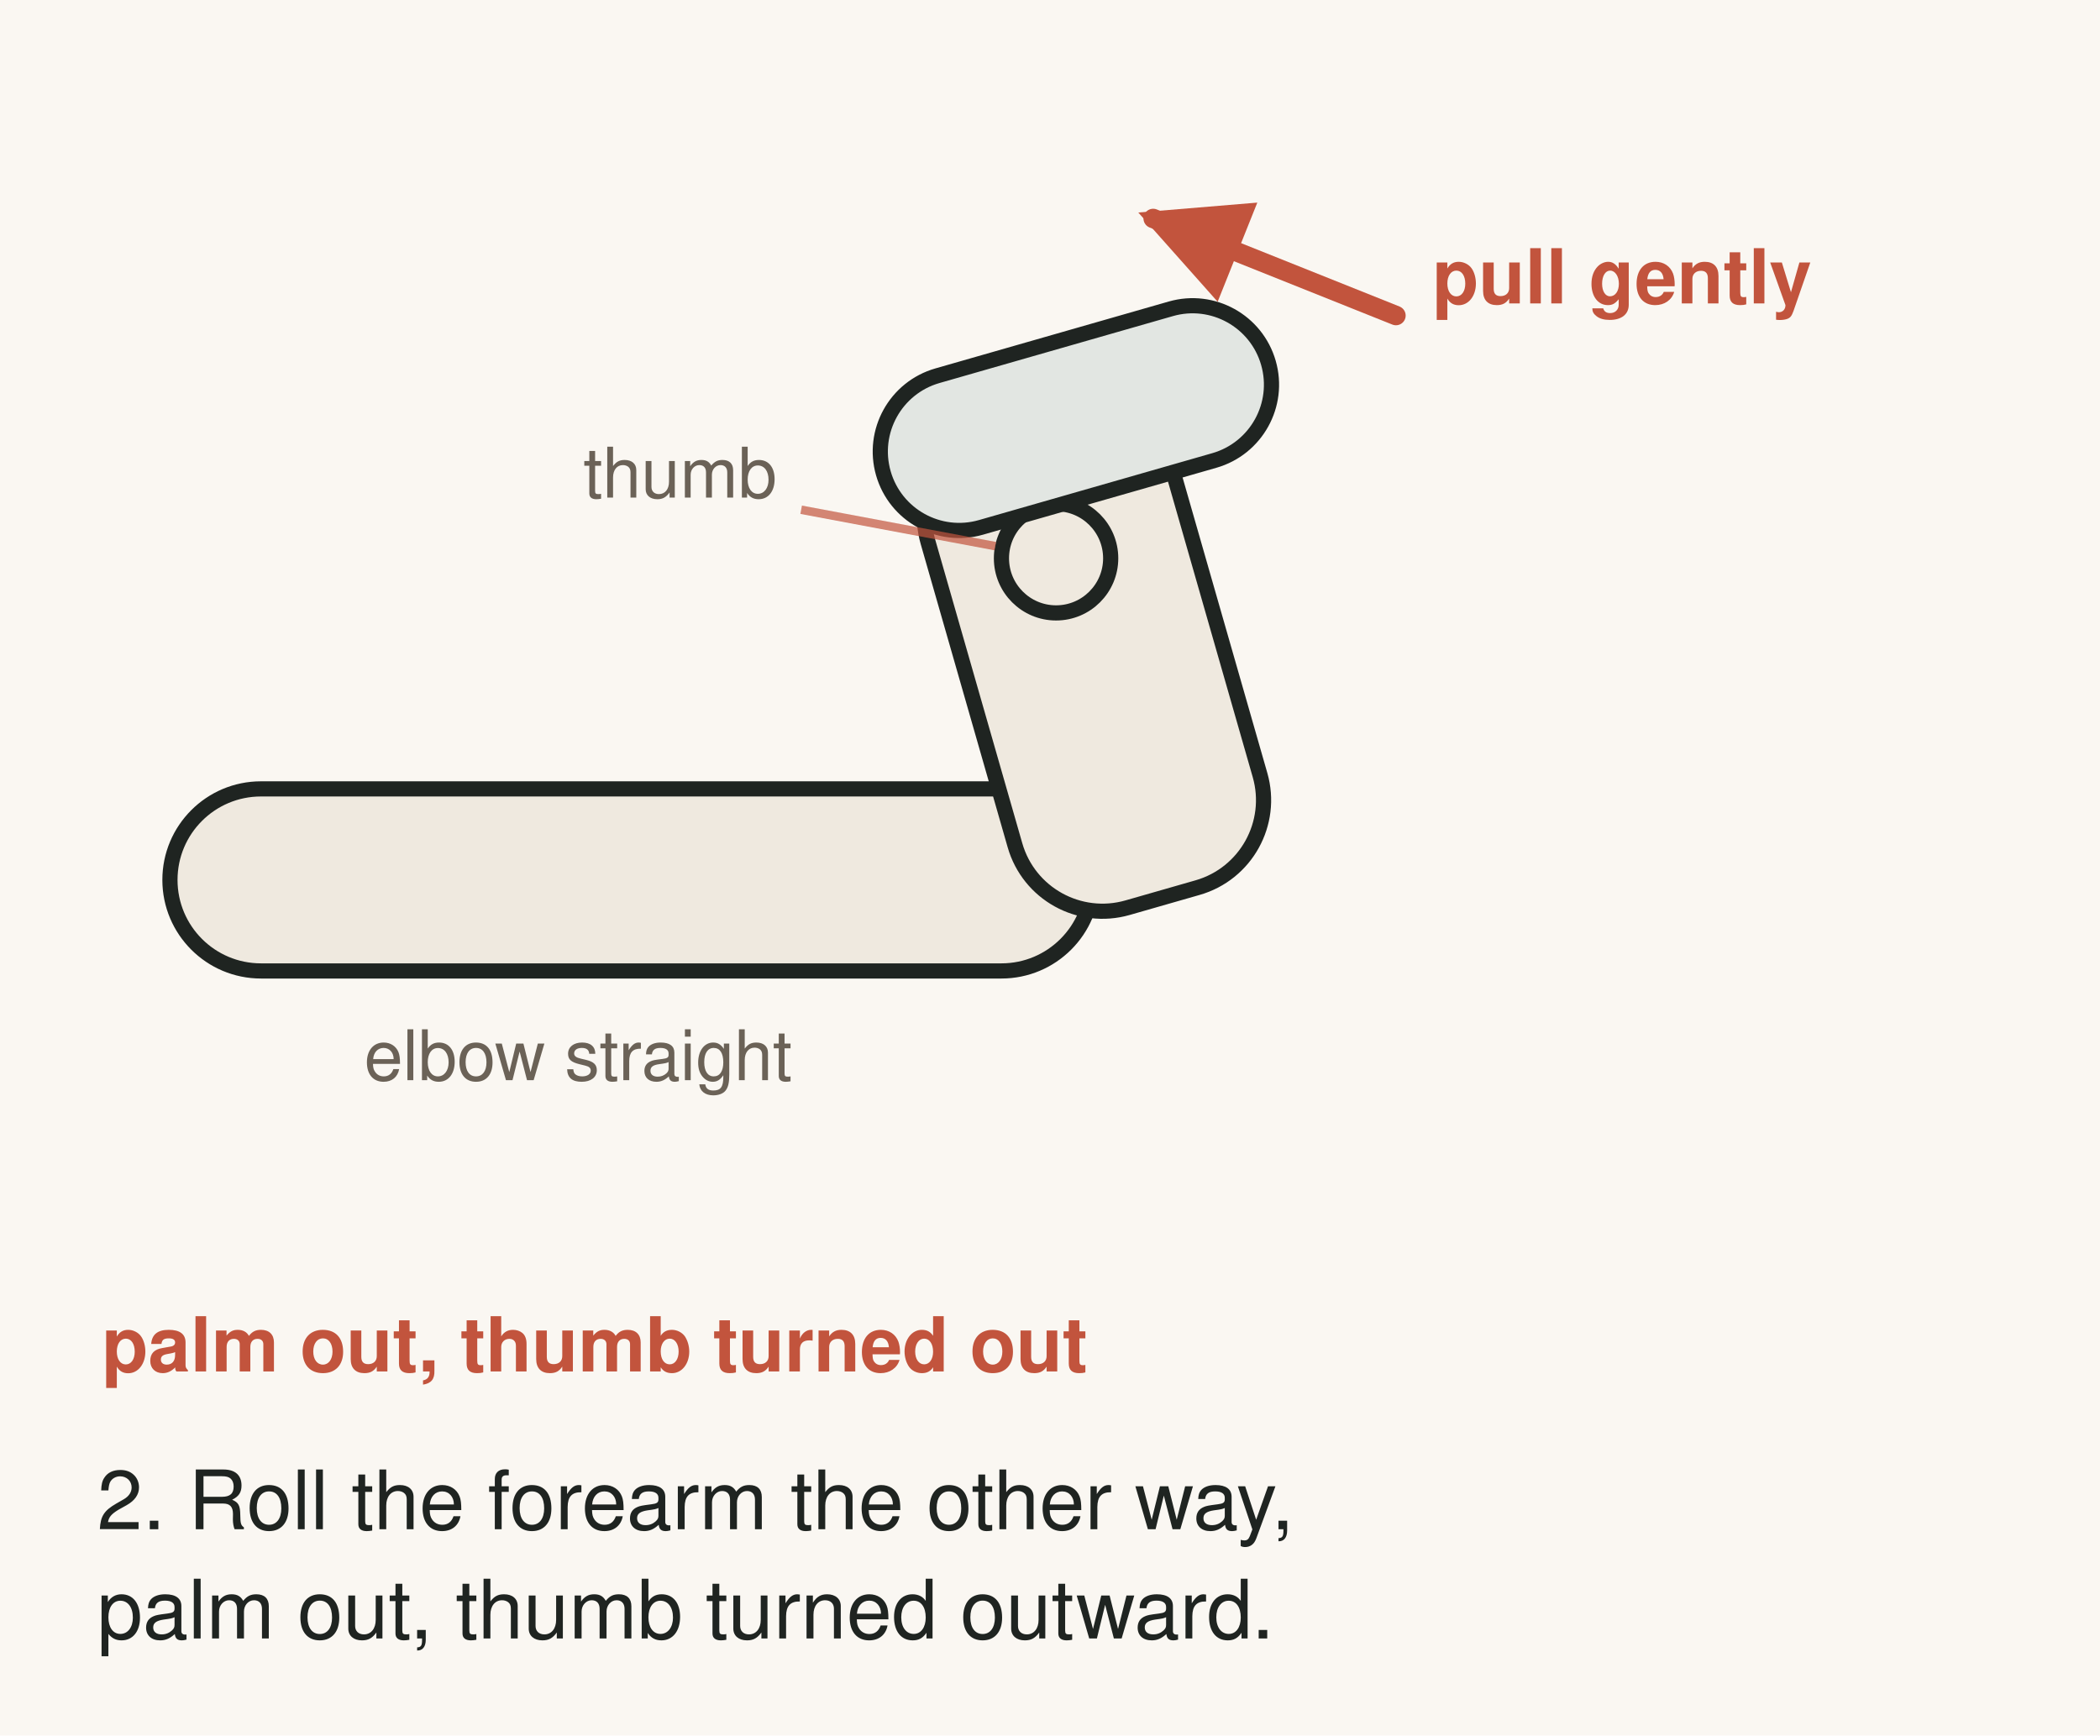
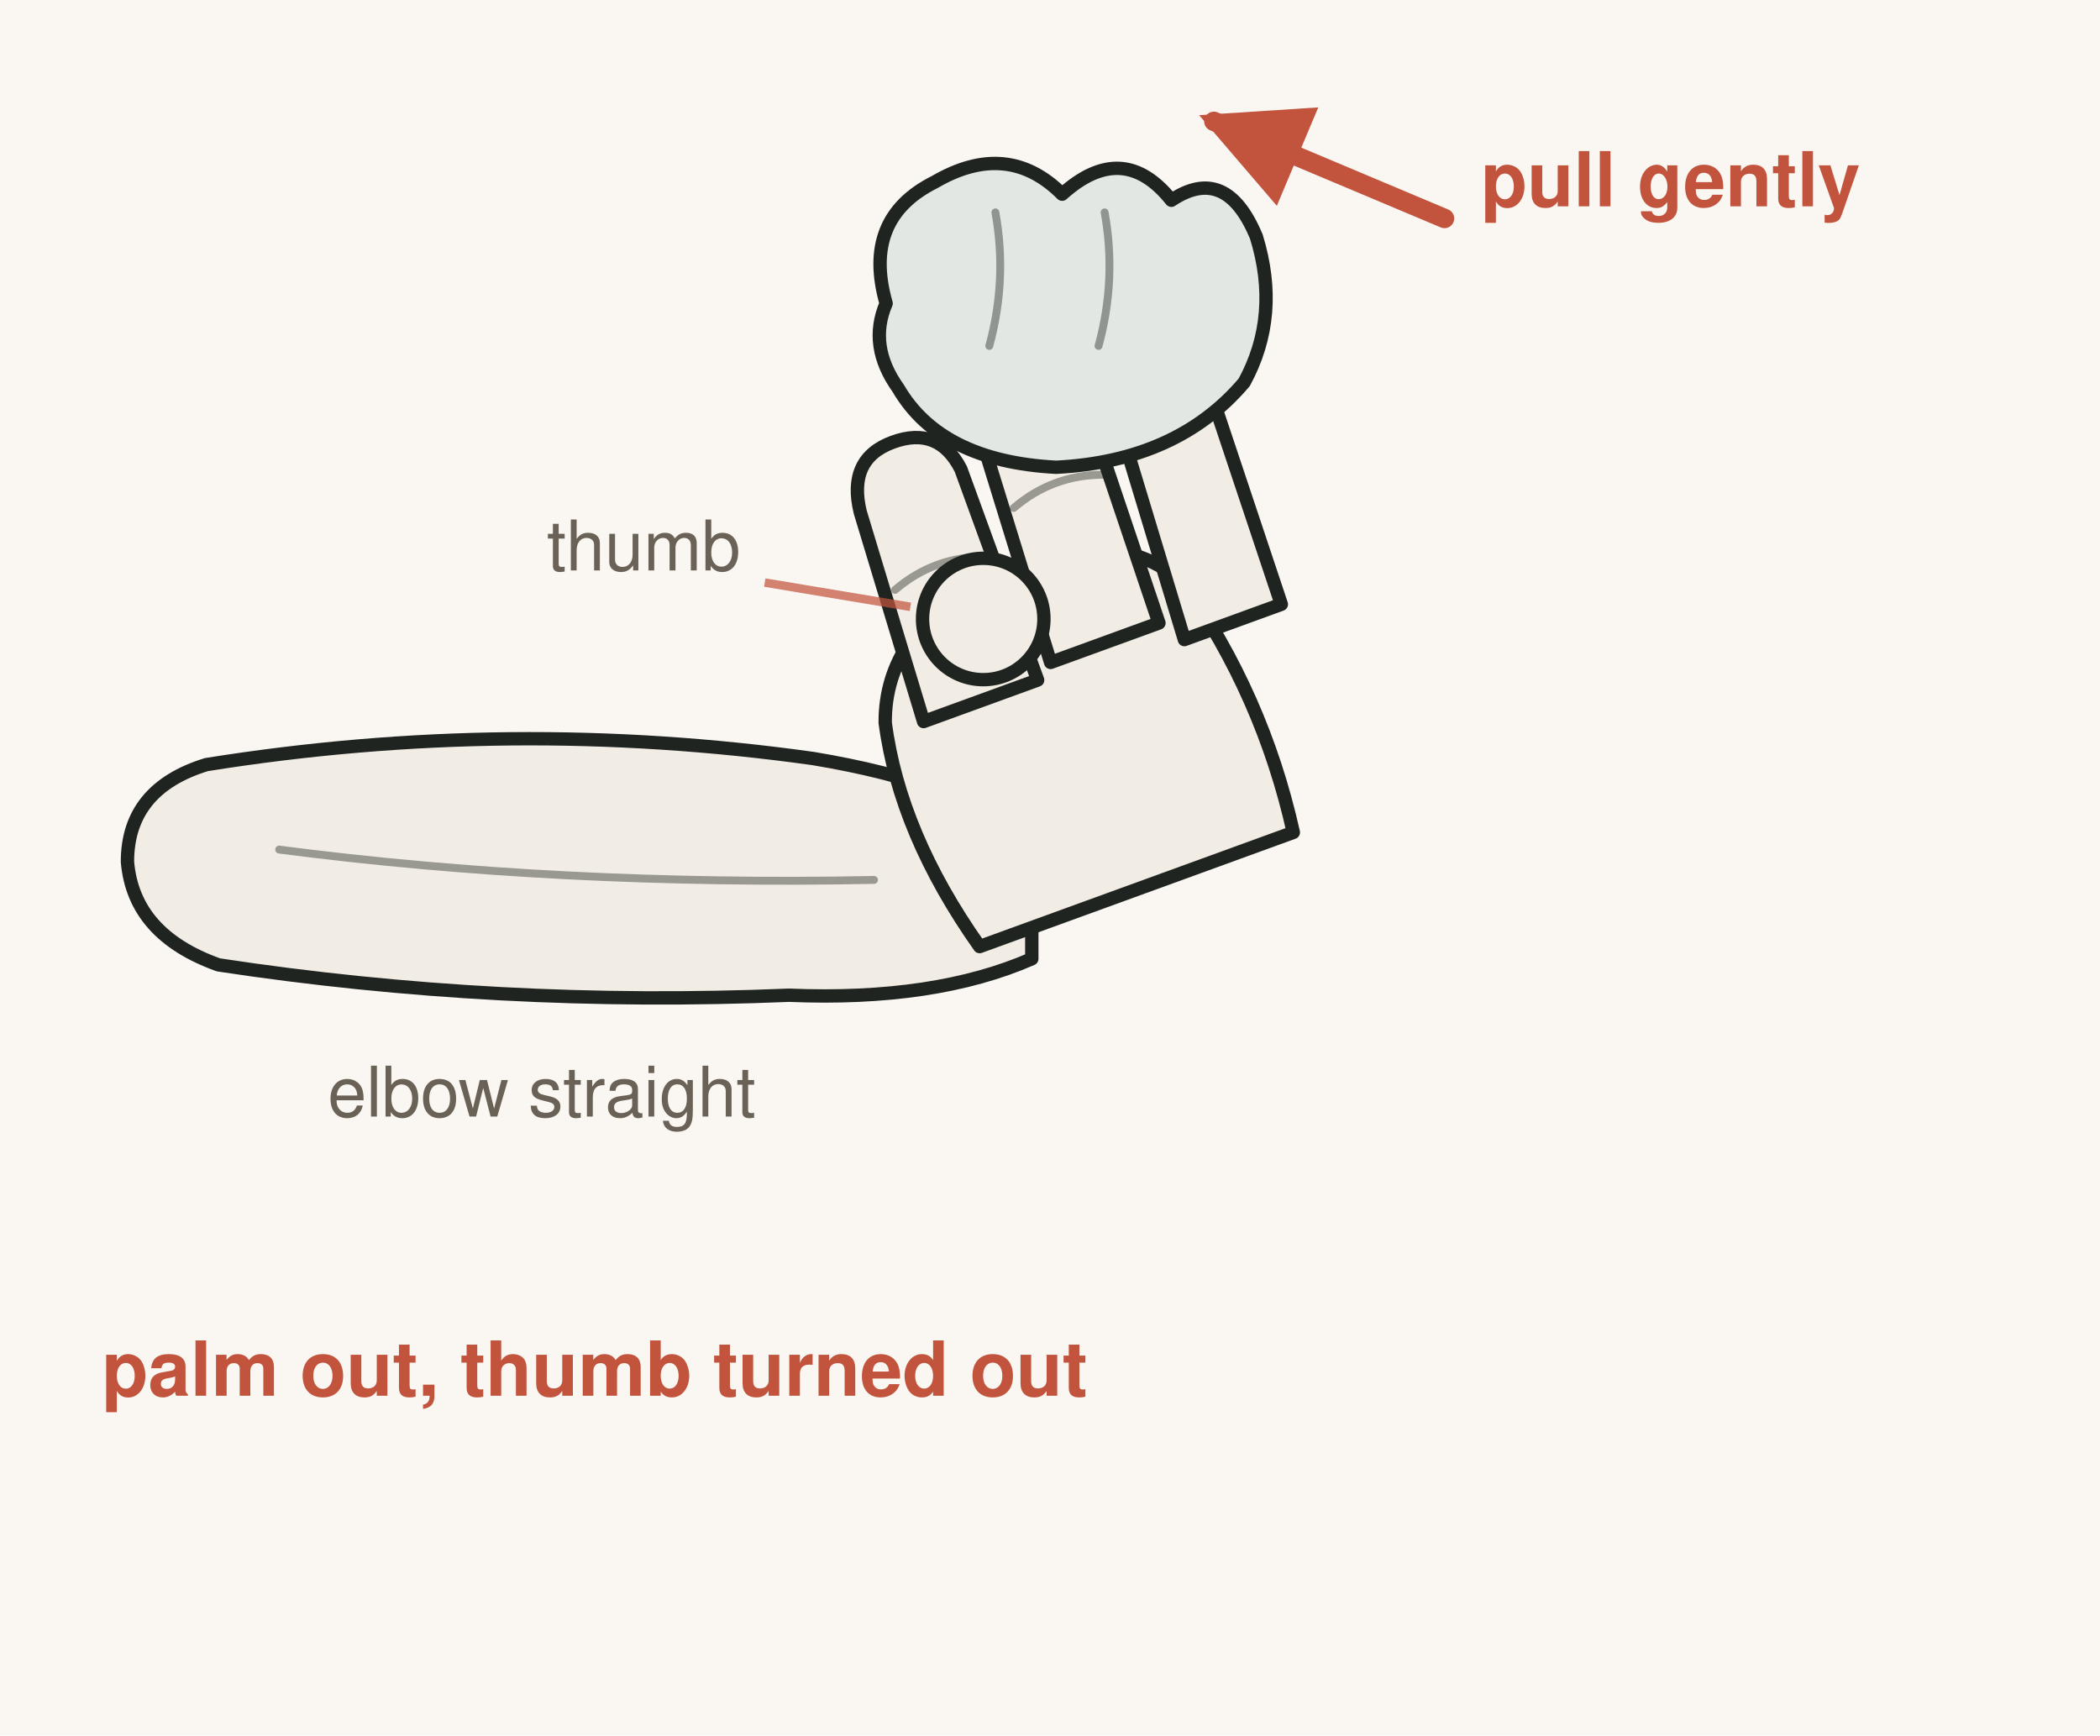
<svg xmlns="http://www.w3.org/2000/svg" viewBox="366 74 346 286" role="img" aria-label="wrist-flexor-stretch step 2">
  <style>
    .bg{fill:#FAF7F2}
-     .limb{fill:#EFE9DF;stroke:#1F2421;stroke-width:2.5;stroke-linejoin:round}
-     .other{fill:#E2E6E2;stroke:#1F2421;stroke-width:2.5;stroke-linejoin:round}
-     .det{stroke:#1F2421;fill:none;stroke-width:2;stroke-linecap:round;opacity:.35}
+     .lm{fill:#F2EDE4;stroke:#1F2421;stroke-width:2.2;stroke-linejoin:round;stroke-linecap:round}
+     .im{fill:#DED3BF;stroke:#1F2421;stroke-width:2.2;stroke-linejoin:round}
+     .hd{fill:#B9AE99;stroke:#1F2421;stroke-width:2.2;stroke-linejoin:round}
+     .oth{fill:#E2E7E3;stroke:#1F2421;stroke-width:2.2;stroke-linejoin:round}
+     .ct{fill:none;stroke:#1F2421;stroke-width:1.3;opacity:.42;stroke-linecap:round}
+     .det{stroke:#1F2421;fill:none;stroke-width:1.8;stroke-linecap:round;opacity:.3}
    .acc{stroke:#C2543D;fill:none;stroke-width:3.2;stroke-linecap:round}
-     .lead{stroke:#C2543D;fill:none;stroke-width:1.4;opacity:.7}
+     .lead{stroke:#C2543D;fill:none;stroke-width:1.4;opacity:.72}
+     .band{stroke:#5E7266;fill:none;stroke-width:4.2;stroke-linecap:round;stroke-linejoin:round}
    .t{font-family:-apple-system,BlinkMacSystemFont,'Segoe UI',Helvetica,Arial,sans-serif;fill:#1F2421}
    .h{font-size:22px;font-weight:700}
    .sub{font-size:13.5px;fill:#6B6257}
    .cap{font-size:13.5px}
    .lab{font-size:11.5px;fill:#6B6257}
    .accT{font-size:12.5px;font-weight:700;fill:#C2543D}
    .dose{font-size:13px;fill:#4A443C}
    .div{stroke:#E2D9CB;stroke-width:1.5}
  </style>
  <marker id="ar" viewBox="0 0 10 10" refX="8.5" refY="5" markerWidth="5.5" markerHeight="5.5" orient="auto-start-reverse">
    <path d="M0,0 L10,5 L0,10 z" fill="#C2543D" />
  </marker>
  <rect x="366" y="74" width="346" height="286" fill="#FAF7F2" />
-   <g>
-     <rect class="limb" x="394" y="204" width="152" height="30" rx="15" />
-     <text class="t lab" x="426" y="252">elbow straight</text>
-     <rect class="limb" x="536" y="140" width="42" height="82" rx="15" transform="rotate(-16 557 220)" />
-     <circle class="limb" cx="540" cy="166" r="9" />
-     <rect class="other" x="510" y="126" width="66" height="26" rx="13" transform="rotate(-16 557 140)" />
-     <path class="acc" d="M596,126 L556,110" marker-end="url(#ar)" />
-     <text class="t accT" x="602" y="124">pull gently</text>
-     <path class="lead" d="M498,158 L530,164" />
-     <text class="t lab" x="494" y="156" text-anchor="end">thumb</text>
-     <text class="t accT" x="464" y="300" text-anchor="middle">palm out, thumb turned out</text>
-     <text class="t cap" x="382" y="326">2. Roll the forearm the other way,</text>
-     <text class="t cap" x="382" y="344">palm out, thumb turned outward.</text>
+   <g transform="translate(360,0)">
+     <path class="lm" d="M40,200 Q90,192 140,199 Q164,203 176,212 L176,232 Q160,239 136,238 Q88,240 42,233 Q28,228 27,216 Q27,204 40,200 Z" />
+     <path class="ct" d="M52,214 Q98,220 150,219" />
+     <text class="t lab" x="60" y="258">elbow straight</text>
+     <g transform="rotate(-20 178 224)">
+       <path class="lm" d="M166,226 Q160,204 164,186 Q169,172 188,169 Q210,167 218,181 Q224,203 221,226 Z" />
+       <path class="lm" d="M170,188 L172,152 Q173,143 181,143 Q189,143 190,151 L190,188 Z" />
+       <path class="lm" d="M193,186 L195,146 Q196,137 204,137 Q212,137 213,145 L212,186 Z" />
+       <path class="lm" d="M215,190 L217,154 Q218,145 225,145 Q232,145 233,153 L232,190 Z" />
+       <path class="ct" d="M173,166 Q181,163 189,166" />
+       <path class="ct" d="M196,160 Q204,157 212,160" />
+     </g>
+     <circle class="lm" cx="168" cy="176" r="10" />
+     <path class="oth" d="M152,124 Q148,110 160,104 Q172,97 181,106 Q191,97 199,107 Q208,101 213,113 Q217,126 211,137 Q200,150 180,151 Q161,150 154,138 Q149,131 152,124 Z" />
+     <path class="ct" d="M170,109 Q172,120 169,131" />
+     <path class="ct" d="M188,109 Q190,120 187,131" />
+     <path class="acc" d="M244,110 L206,94" marker-end="url(#ar)" />
+     <text class="t accT" x="250" y="108">pull gently</text>
+     <path class="lead" d="M132,170 L156,174" />
+     <text class="t lab" x="128" y="168" text-anchor="end">thumb</text>
+     <text class="t accT" x="104" y="304" text-anchor="middle">palm out, thumb turned out</text>
  </g>
</svg>
